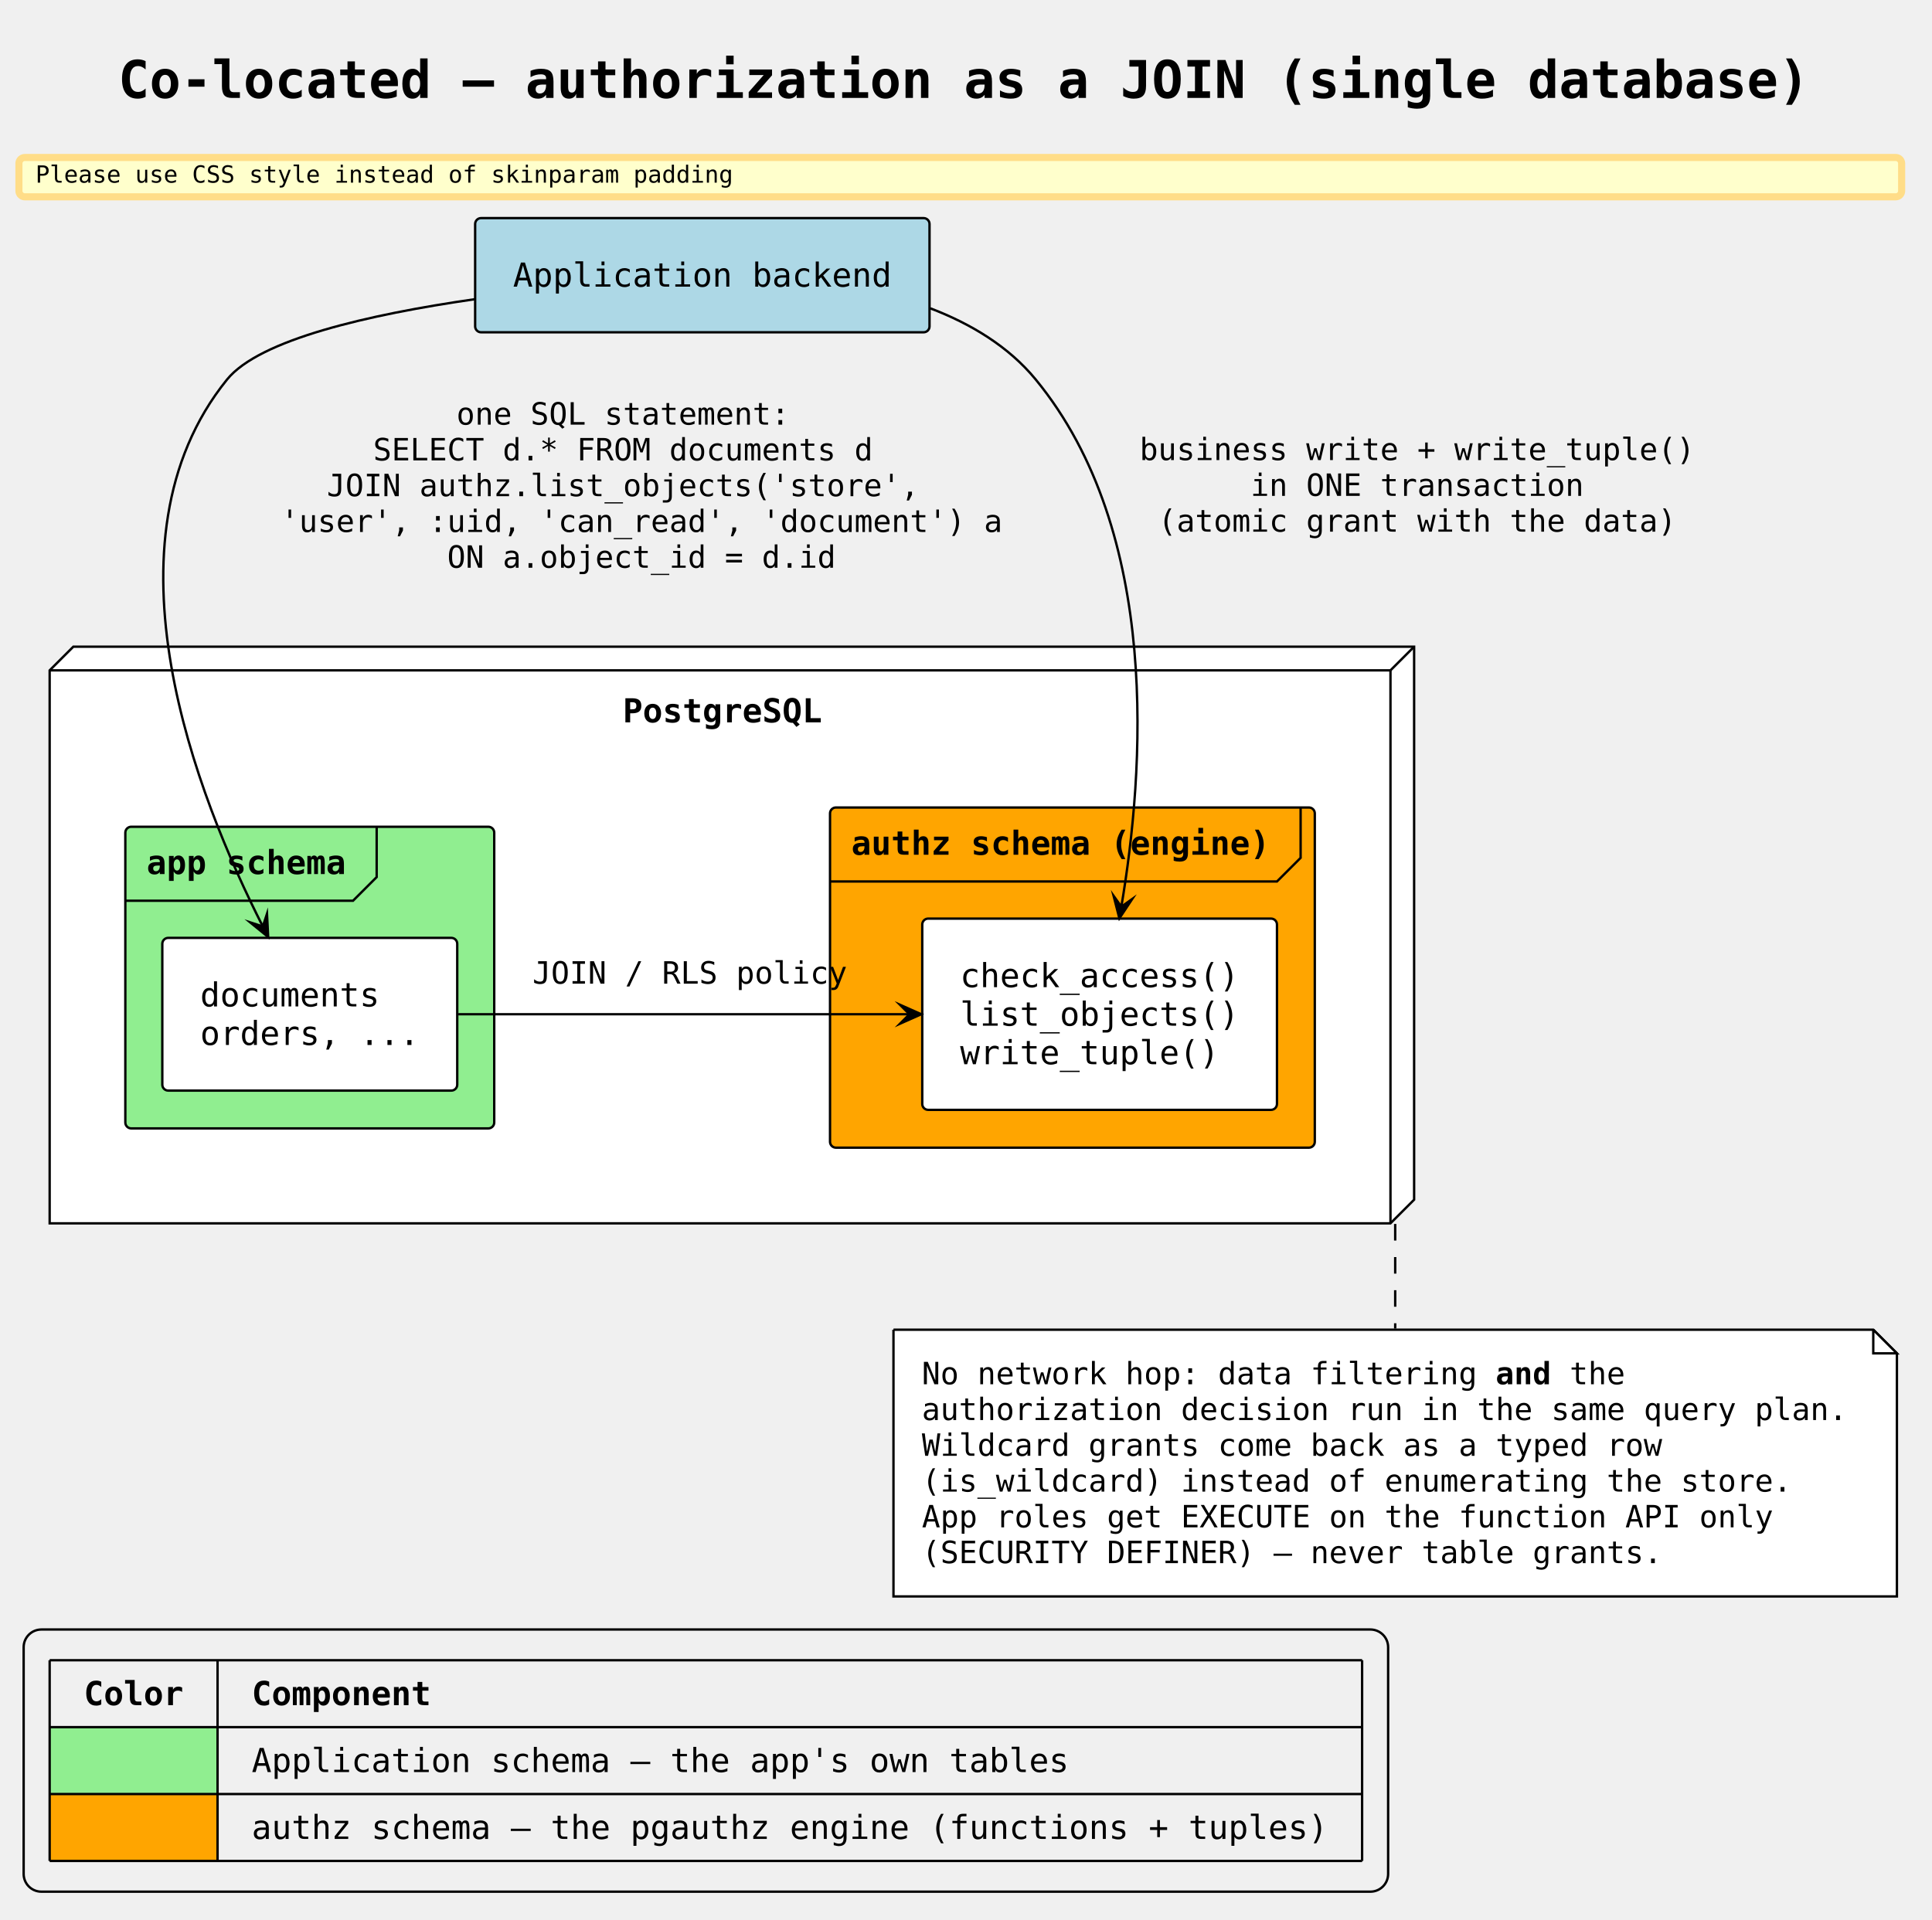
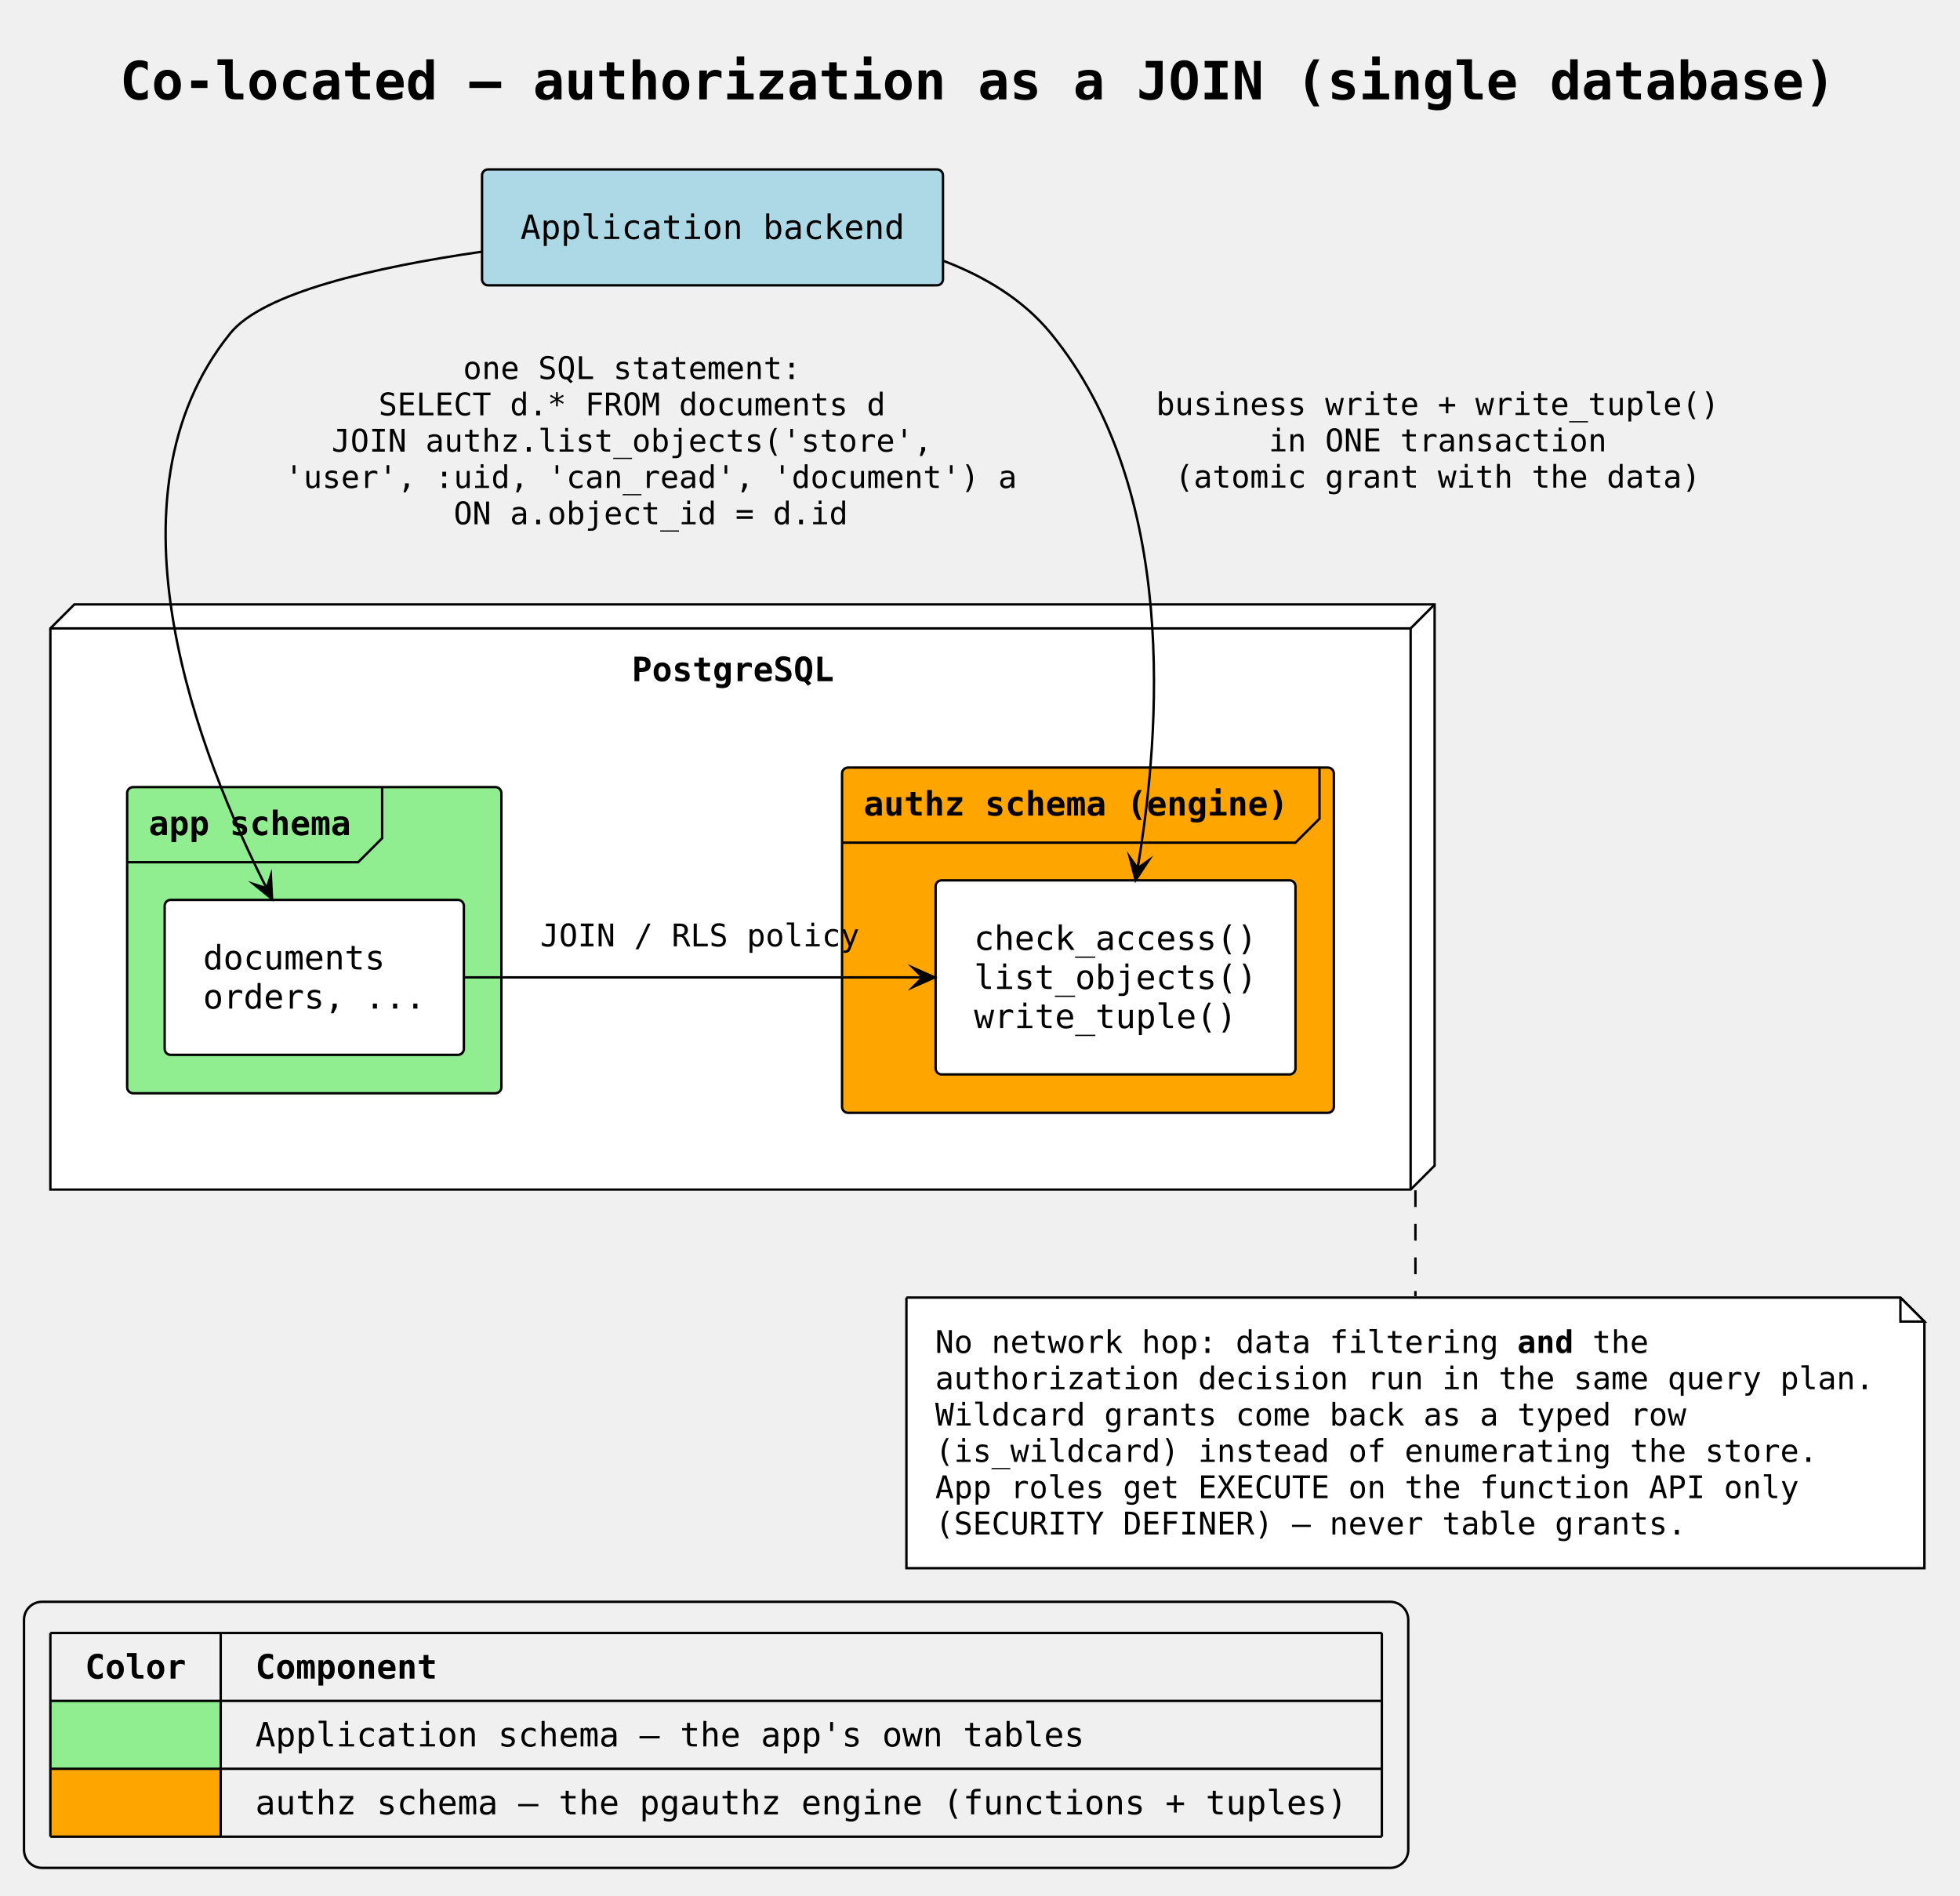
- <svg xmlns="http://www.w3.org/2000/svg" contentStyleType="text/css" data-diagram-type="DESCRIPTION" height="812px" preserveAspectRatio="none" style="width:817px;height:812px;background:#FFFFFF;" version="1.1" viewBox="0 0 817 812" width="817px" zoomAndPan="magnify">
+ <svg xmlns="http://www.w3.org/2000/svg" version="1.1" data-diagram-type="DESCRIPTION" style="width:817px;height:790px;background:#FFFFFF;" width="817px" height="790px" viewBox="0 0 817 790" zoomAndPan="magnify" preserveAspectRatio="none" contentStyleType="text/css">
  <defs />
-   <g>
+   <g font-family="sans-serif" lengthAdjust="spacing">
    <g class="title" data-source-line="10">
-       <text fill="#000000" font-family="monospace" font-size="22" font-weight="700" lengthAdjust="spacing" textLength="715.236" x="49.963" y="41.421">Co-located — authorization as a JOIN (single database)</text>
+       <text x="49.963" y="41.421" fill="#000" font-size="22" textLength="715.236" font-weight="700" font-family="monospace">Co-located — authorization as a JOIN (single database)</text>
    </g>
-     <rect fill="#FFFFCC" height="16.641" rx="2.5" ry="2.5" style="stroke:#FFDD88;stroke-width:3;" width="796.163" x="8" y="66.609" />
-     <text fill="#000000" font-family="monospace" font-size="10" lengthAdjust="spacing" textLength="295.005" x="15" y="77.25">Please use CSS style instead of skinparam padding</text>
-     <g class="cluster" data-qualified-name="pg" data-source-line="14" id="ent0002">
-       <polygon fill="#FFFFFF" points="21,283.54,31,273.54,598,273.54,598,507.43,588,517.43,21,517.43,21,283.54" style="stroke:#000000;stroke-width:1;stroke-linejoin:miter;stroke-miterlimit:10;" />
-       <line style="stroke:#000000;stroke-width:1;" x1="588" x2="598" y1="283.54" y2="273.54" />
-       <line style="stroke:#000000;stroke-width:1;" x1="21" x2="588" y1="283.54" y2="283.54" />
-       <line style="stroke:#000000;stroke-width:1;" x1="588" x2="588" y1="283.54" y2="517.43" />
-       <text fill="#000000" font-family="monospace" font-size="14" font-weight="700" lengthAdjust="spacing" textLength="84.287" x="263.356" y="305.535">PostgreSQL</text>
+     <g class="cluster" data-qualified-name="pg" id="ent0002" data-source-line="14">
+       <polygon points="21,261.899,31,251.899,598,251.899,598,485.789,588,495.789,21,495.789,21,261.899" fill="#FFF" style="stroke:#000;stroke-width:1;stroke-linejoin:miter;stroke-miterlimit:10;" />
+       <line x1="588" y1="261.899" x2="598" y2="251.899" style="stroke:#000;stroke-width:1;" />
+       <line x1="21" y1="261.899" x2="588" y2="261.899" style="stroke:#000;stroke-width:1;" />
+       <line x1="588" y1="261.899" x2="588" y2="495.789" style="stroke:#000;stroke-width:1;" />
+       <text x="263.356" y="283.894" fill="#000" font-size="14" textLength="84.287" font-weight="700" font-family="monospace">PostgreSQL</text>
    </g>
-     <g class="cluster" data-qualified-name="pg.appschema" data-source-line="15" id="ent0003">
-       <rect fill="#90EE90" height="127.59" rx="2.5" ry="2.5" style="stroke:#000000;stroke-width:1;" width="156" x="53" y="349.69" />
-       <path d="M159.287,349.69 L159.287,370.987 L149.287,380.987 L53,380.987" fill="none" style="stroke:#000000;stroke-width:1;" />
-       <text fill="#000000" font-family="monospace" font-size="14" font-weight="700" lengthAdjust="spacing" textLength="84.287" x="62" y="369.685">app schema</text>
+     <g class="cluster" data-qualified-name="pg.appschema" id="ent0003" data-source-line="15">
+       <rect x="53" y="328.049" width="156" height="127.59" fill="#90EE90" style="stroke:#000;stroke-width:1;" rx="2.5" ry="2.5" />
+       <path d="M159.287,328.049 L159.287,349.346 L149.287,359.346 L53,359.346" style="stroke:#000;stroke-width:1;" fill="none" />
+       <text x="62" y="348.044" fill="#000" font-size="14" textLength="84.287" font-weight="700" font-family="monospace">app schema</text>
    </g>
-     <g class="cluster" data-qualified-name="pg.authz" data-source-line="18" id="ent0005">
-       <rect fill="#FFA500" height="143.89" rx="2.5" ry="2.5" style="stroke:#000000;stroke-width:1;" width="205" x="351" y="341.54" />
-       <path d="M550.003,341.54 L550.003,362.837 L540.003,372.837 L351,372.837" fill="none" style="stroke:#000000;stroke-width:1;" />
-       <text fill="#000000" font-family="monospace" font-size="14" font-weight="700" lengthAdjust="spacing" textLength="177.003" x="360" y="361.535">authz schema (engine)</text>
+     <g class="cluster" data-qualified-name="pg.authz" id="ent0005" data-source-line="18">
+       <rect x="351" y="319.899" width="205" height="143.89" fill="#FFA500" style="stroke:#000;stroke-width:1;" rx="2.5" ry="2.5" />
+       <path d="M550.003,319.899 L550.003,341.196 L540.003,351.196 L351,351.196" style="stroke:#000;stroke-width:1;" fill="none" />
+       <text x="360" y="339.894" fill="#000" font-size="14" textLength="177.003" font-weight="700" font-family="monospace">authz schema (engine)</text>
    </g>
-     <g class="entity" data-qualified-name="pg.appschema.tables" data-source-line="16" id="ent0004">
-       <rect fill="#FFFFFF" height="64.594" rx="2.5" ry="2.5" style="stroke:#000000;stroke-width:1;" width="124.716" x="68.64" y="396.69" />
-       <text fill="#000000" font-family="monospace" font-size="14" lengthAdjust="spacing" textLength="75.858" x="84.64" y="425.685">documents</text>
-       <text fill="#000000" font-family="monospace" font-size="14" lengthAdjust="spacing" textLength="92.716" x="84.64" y="441.982">orders, ...</text>
+     <g class="entity" data-qualified-name="pg.appschema.tables" id="ent0004" data-source-line="16">
+       <rect x="68.64" y="375.049" width="124.716" height="64.594" fill="#FFF" style="stroke:#000;stroke-width:1;" rx="2.5" ry="2.5" />
+       <text x="84.64" y="404.044" fill="#000" font-size="14" textLength="75.858" font-family="monospace">documents</text>
+       <text x="84.64" y="420.341" fill="#000" font-size="14" textLength="92.716" font-family="monospace">orders, ...</text>
    </g>
-     <g class="entity" data-qualified-name="pg.authz.fns" data-source-line="19" id="ent0006">
-       <rect fill="#FFFFFF" height="80.891" rx="2.5" ry="2.5" style="stroke:#000000;stroke-width:1;" width="150.002" x="390" y="388.54" />
-       <text fill="#000000" font-family="monospace" font-size="14" lengthAdjust="spacing" textLength="118.002" x="406" y="417.535">check_access()</text>
-       <text fill="#000000" font-family="monospace" font-size="14" lengthAdjust="spacing" textLength="118.002" x="406" y="433.832">list_objects()</text>
-       <text fill="#000000" font-family="monospace" font-size="14" lengthAdjust="spacing" textLength="109.573" x="406" y="450.129">write_tuple()</text>
+     <g class="entity" data-qualified-name="pg.authz.fns" id="ent0006" data-source-line="19">
+       <rect x="390" y="366.899" width="150.002" height="80.891" fill="#FFF" style="stroke:#000;stroke-width:1;" rx="2.5" ry="2.5" />
+       <text x="406" y="395.894" fill="#000" font-size="14" textLength="118.002" font-family="monospace">check_access()</text>
+       <text x="406" y="412.191" fill="#000" font-size="14" textLength="118.002" font-family="monospace">list_objects()</text>
+       <text x="406" y="428.488" fill="#000" font-size="14" textLength="109.573" font-family="monospace">write_tuple()</text>
    </g>
-     <g class="entity" data-qualified-name="app" data-source-line="12" id="ent0001">
-       <rect fill="#ADD8E6" height="48.297" rx="2.5" ry="2.5" style="stroke:#000000;stroke-width:1;" width="192.145" x="200.93" y="92.25" />
-       <text fill="#000000" font-family="monospace" font-size="14" lengthAdjust="spacing" textLength="160.145" x="216.93" y="121.245">Application backend</text>
+     <g class="entity" data-qualified-name="app" id="ent0001" data-source-line="12">
+       <rect x="200.93" y="70.609" width="192.146" height="48.297" fill="#ADD8E6" style="stroke:#000;stroke-width:1;" rx="2.5" ry="2.5" />
+       <text x="216.93" y="99.604" fill="#000" font-size="14" textLength="160.146" font-family="monospace">Application backend</text>
    </g>
-     <g class="entity" data-qualified-name="GMN10" data-source-line="29" id="ent0011">
-       <path d="M377.83,562.43 L377.83,675.227 L802.163,675.227 L802.163,572.43 L792.163,562.43 L377.83,562.43" fill="#FFFFFF" style="stroke:#000000;stroke-width:1;" />
-       <path d="M792.163,562.43 L792.163,572.43 L802.163,572.43 L792.163,562.43" fill="#FFFFFF" style="stroke:#000000;stroke-width:1;" />
-       <text fill="#000000" font-family="monospace" font-size="13" lengthAdjust="spacing" textLength="234.8" x="389.83" y="585.497">No network hop: data filtering</text>
-       <text fill="#000000" font-family="monospace" font-size="13" font-weight="700" lengthAdjust="spacing" textLength="23.48" x="632.457" y="585.497">and</text>
-       <text fill="#000000" font-family="monospace" font-size="13" lengthAdjust="spacing" textLength="23.48" x="663.763" y="585.497">the</text>
-       <text fill="#000000" font-family="monospace" font-size="13" lengthAdjust="spacing" textLength="391.333" x="389.83" y="600.63">authorization decision run in the same query plan.</text>
-       <text fill="#000000" font-family="monospace" font-size="13" lengthAdjust="spacing" textLength="313.066" x="389.83" y="615.763">Wildcard grants come back as a typed row</text>
-       <text fill="#000000" font-family="monospace" font-size="13" lengthAdjust="spacing" textLength="367.853" x="389.83" y="630.895">(is_wildcard) instead of enumerating the store.</text>
-       <text fill="#000000" font-family="monospace" font-size="13" lengthAdjust="spacing" textLength="360.026" x="389.83" y="646.028">App roles get EXECUTE on the function API only</text>
-       <text fill="#000000" font-family="monospace" font-size="13" lengthAdjust="spacing" textLength="313.066" x="389.83" y="661.161">(SECURITY DEFINER) — never table grants.</text>
+     <g class="entity" data-qualified-name="GMN10" id="ent0011" data-source-line="29">
+       <path d="M377.83,540.789 L377.83,653.586 L802.163,653.586 L802.163,550.789 L792.163,540.789 L377.83,540.789" style="stroke:#000;stroke-width:1;" fill="#FFF" />
+       <path d="M792.163,540.789 L792.163,550.789 L802.163,550.789 L792.163,540.789" style="stroke:#000;stroke-width:1;" fill="#FFF" />
+       <text x="389.83" y="563.856" fill="#000" font-size="13" textLength="234.8" font-family="monospace">No network hop: data filtering</text>
+       <text x="632.456" y="563.856" fill="#000" font-size="13" textLength="23.48" font-weight="700" font-family="monospace">and</text>
+       <text x="663.763" y="563.856" fill="#000" font-size="13" textLength="23.48" font-family="monospace">the</text>
+       <text x="389.83" y="578.989" fill="#000" font-size="13" textLength="391.333" font-family="monospace">authorization decision run in the same query plan.</text>
+       <text x="389.83" y="594.122" fill="#000" font-size="13" textLength="313.066" font-family="monospace">Wildcard grants come back as a typed row</text>
+       <text x="389.83" y="609.255" fill="#000" font-size="13" textLength="367.853" font-family="monospace">(is_wildcard) instead of enumerating the store.</text>
+       <text x="389.83" y="624.388" fill="#000" font-size="13" textLength="360.026" font-family="monospace">App roles get EXECUTE on the function API only</text>
+       <text x="389.83" y="639.52" fill="#000" font-size="13" textLength="313.066" font-family="monospace">(SECURITY DEFINER) — never table grants.</text>
    </g>
-     <g class="link" data-entity-1="ent0001" data-entity-2="ent0004" data-link-type="dependency" data-source-line="23" id="lnk7">
-       <path d="M200.69,126.57 C155.98,133.02 109.68,143.61 96,160.54 C40.52,229.2 83.458,337.291 111.148,391.871" fill="none" id="app-to-tables" style="stroke:#000000;stroke-width:1;" />
-       <polygon fill="#000000" points="113.41,396.33,112.905,386.494,111.148,391.871,105.771,390.114,113.41,396.33" style="stroke:#000000;stroke-width:1;stroke-linejoin:miter;stroke-miterlimit:10;" />
-       <text fill="#000000" font-family="monospace" font-size="13" lengthAdjust="spacing" textLength="140.88" x="193.007" y="179.607">one SQL statement:</text>
-       <text fill="#000000" font-family="monospace" font-size="13" lengthAdjust="spacing" textLength="211.32" x="157.787" y="194.74">SELECT d.* FROM documents d</text>
-       <text fill="#000000" font-family="monospace" font-size="13" lengthAdjust="spacing" textLength="250.453" x="138.22" y="209.873">JOIN authz.list_objects('store',</text>
-       <text fill="#000000" font-family="monospace" font-size="13" lengthAdjust="spacing" textLength="305.24" x="118.653" y="225.005">'user', :uid, 'can_read', 'document') a</text>
-       <text fill="#000000" font-family="monospace" font-size="13" lengthAdjust="spacing" textLength="164.36" x="189.093" y="240.138">ON a.object_id = d.id</text>
+     <g class="link" data-entity-1="ent0001" data-entity-2="ent0004" id="lnk7" data-source-line="23" data-link-type="dependency">
+       <path d="M200.69,104.929 C155.98,111.379 109.68,121.969 96,138.899 C40.52,207.559 83.458,315.65 111.148,370.23" style="stroke:#000;stroke-width:1;" fill="none" id="app-to-tables" />
+       <polygon points="113.41,374.689,112.905,364.853,111.148,370.23,105.771,368.473,113.41,374.689" fill="#000" style="stroke:#000;stroke-width:1;stroke-linejoin:miter;stroke-miterlimit:10;" />
+       <text x="193.007" y="157.966" fill="#000" font-size="13" textLength="140.88" font-family="monospace">one SQL statement:</text>
+       <text x="157.787" y="173.099" fill="#000" font-size="13" textLength="211.32" font-family="monospace">SELECT d.* FROM documents d</text>
+       <text x="138.22" y="188.232" fill="#000" font-size="13" textLength="250.453" font-family="monospace">JOIN authz.list_objects('store',</text>
+       <text x="118.653" y="203.365" fill="#000" font-size="13" textLength="305.24" font-family="monospace">'user', :uid, 'can_read', 'document') a</text>
+       <text x="189.093" y="218.498" fill="#000" font-size="13" textLength="164.36" font-family="monospace">ON a.object_id = d.id</text>
    </g>
-     <g class="link" data-entity-1="ent0004" data-entity-2="ent0006" data-link-type="dependency" data-source-line="24" id="lnk8">
-       <path d="M193.82,428.99 C249.38,428.99 325.55,428.99 384.59,428.99" fill="none" id="tables-to-fns" style="stroke:#000000;stroke-width:1;" />
-       <polygon fill="#000000" points="389.59,428.99,380.59,424.99,384.59,428.99,380.59,432.99,389.59,428.99" style="stroke:#000000;stroke-width:1;stroke-linejoin:miter;stroke-miterlimit:10;" />
-       <text fill="#000000" font-family="monospace" font-size="13" lengthAdjust="spacing" textLength="133.053" x="225.18" y="416.057">JOIN / RLS policy</text>
+     <g class="link" data-entity-1="ent0004" data-entity-2="ent0006" id="lnk8" data-source-line="24" data-link-type="dependency">
+       <path d="M193.82,407.349 C249.38,407.349 325.55,407.349 384.59,407.349" style="stroke:#000;stroke-width:1;" fill="none" id="tables-to-fns" />
+       <polygon points="389.59,407.349,380.59,403.349,384.59,407.349,380.59,411.349,389.59,407.349" fill="#000" style="stroke:#000;stroke-width:1;stroke-linejoin:miter;stroke-miterlimit:10;" />
+       <text x="225.18" y="394.416" fill="#000" font-size="13" textLength="133.053" font-family="monospace">JOIN / RLS policy</text>
    </g>
-     <g class="link" data-entity-1="ent0001" data-entity-2="ent0006" data-link-type="dependency" data-source-line="26" id="lnk9">
-       <path d="M393.41,130.41 C410.49,136.92 426.47,146.49 438,160.54 C491.29,225.48 483.821,326.39 474.191,383.51" fill="none" id="app-to-fns" style="stroke:#000000;stroke-width:1;" />
-       <polygon fill="#000000" points="473.36,388.44,478.801,380.23,474.191,383.51,470.912,378.9,473.36,388.44" style="stroke:#000000;stroke-width:1;stroke-linejoin:miter;stroke-miterlimit:10;" />
-       <text fill="#000000" font-family="monospace" font-size="13" lengthAdjust="spacing" textLength="234.8" x="481.9" y="194.607">business write + write_tuple()</text>
-       <text fill="#000000" font-family="monospace" font-size="13" lengthAdjust="spacing" textLength="140.88" x="528.86" y="209.74">in ONE transaction</text>
-       <text fill="#000000" font-family="monospace" font-size="13" lengthAdjust="spacing" textLength="219.147" x="489.727" y="224.873">(atomic grant with the data)</text>
+     <g class="link" data-entity-1="ent0001" data-entity-2="ent0006" id="lnk9" data-source-line="26" data-link-type="dependency">
+       <path d="M393.41,108.769 C410.49,115.279 426.47,124.849 438,138.899 C491.29,203.839 483.821,304.749 474.191,361.869" style="stroke:#000;stroke-width:1;" fill="none" id="app-to-fns" />
+       <polygon points="473.36,366.799,478.801,358.59,474.191,361.869,470.912,357.26,473.36,366.799" fill="#000" style="stroke:#000;stroke-width:1;stroke-linejoin:miter;stroke-miterlimit:10;" />
+       <text x="481.9" y="172.966" fill="#000" font-size="13" textLength="234.8" font-family="monospace">business write + write_tuple()</text>
+       <text x="528.86" y="188.099" fill="#000" font-size="13" textLength="140.88" font-family="monospace">in ONE transaction</text>
+       <text x="489.727" y="203.232" fill="#000" font-size="13" textLength="219.146" font-family="monospace">(atomic grant with the data)</text>
    </g>
-     <g class="link" data-entity-1="ent0002" data-entity-2="ent0011" data-link-type="association" data-source-line="29" id="lnk12">
-       <path d="M590,517.703 C590,518.159 590,518.616 590,519.072 C590,533.682 590,548.447 590,561.95" fill="none" id="pg-GMN10" style="stroke:#000000;stroke-width:1;stroke-dasharray:7,7;" />
+     <g class="link" data-entity-1="ent0002" data-entity-2="ent0011" id="lnk12" data-source-line="29" data-link-type="association">
+       <path d="M590,496.063 C590,496.519 590,496.975 590,497.432 C590,512.041 590,526.807 590,540.309" style="stroke:#000;stroke-width:1;stroke-dasharray:7,7;" fill="none" id="pg-GMN10" />
    </g>
    <g class="legend" data-source-line="37">
-       <rect fill="none" height="110.891" rx="7.5" ry="7.5" style="stroke:#000000;stroke-width:1;" width="577.009" x="10" y="689.227" />
-       <text fill="#000000" font-family="monospace" font-size="14" font-weight="700" lengthAdjust="spacing" textLength="42.144" x="35.429" y="721.222">Color</text>
-       <text fill="#000000" font-family="monospace" font-size="14" font-weight="700" lengthAdjust="spacing" textLength="75.858" x="106.43" y="721.222">Component</text>
-       <rect fill="#90EE90" height="28.297" style="stroke:none;stroke-width:1;" width="71.001" x="21" y="730.524" />
-       <text fill="#000000" font-family="monospace" font-size="14" lengthAdjust="spacing" textLength="8.429" x="27" y="749.519"> </text>
-       <text fill="#000000" font-family="monospace" font-size="14" lengthAdjust="spacing" textLength="345.577" x="106.43" y="749.519">Application schema — the app's own tables</text>
-       <rect fill="#FFA500" height="28.297" style="stroke:none;stroke-width:1;" width="71.001" x="21" y="758.821" />
-       <text fill="#000000" font-family="monospace" font-size="14" lengthAdjust="spacing" textLength="8.429" x="27" y="777.816"> </text>
-       <text fill="#000000" font-family="monospace" font-size="14" lengthAdjust="spacing" textLength="455.15" x="106.43" y="777.816">authz schema — the pgauthz engine (functions + tuples)</text>
-       <line style="stroke:#000000;stroke-width:1;" x1="21" x2="576.009" y1="702.227" y2="702.227" />
-       <line style="stroke:#000000;stroke-width:1;" x1="21" x2="576.009" y1="730.524" y2="730.524" />
-       <line style="stroke:#000000;stroke-width:1;" x1="21" x2="576.009" y1="758.821" y2="758.821" />
-       <line style="stroke:#000000;stroke-width:1;" x1="21" x2="576.009" y1="787.117" y2="787.117" />
-       <line style="stroke:#000000;stroke-width:1;" x1="21" x2="21" y1="702.227" y2="787.117" />
-       <line style="stroke:#000000;stroke-width:1;" x1="92.001" x2="92.001" y1="702.227" y2="787.117" />
-       <line style="stroke:#000000;stroke-width:1;" x1="576.009" x2="576.009" y1="702.227" y2="787.117" />
+       <rect x="10" y="667.586" width="577.009" height="110.891" fill="none" style="stroke:#000;stroke-width:1;" rx="7.5" ry="7.5" />
+       <text x="35.429" y="699.581" fill="#000" font-size="14" textLength="42.144" font-weight="700" font-family="monospace">Color</text>
+       <text x="106.43" y="699.581" fill="#000" font-size="14" textLength="75.858" font-weight="700" font-family="monospace">Component</text>
+       <rect x="21" y="708.883" width="71.001" height="28.297" fill="#90EE90" style="stroke:none;" />
+       <text x="27" y="727.878" fill="#000" font-size="14" font-family="monospace"> </text>
+       <text x="106.43" y="727.878" fill="#000" font-size="14" textLength="345.577" font-family="monospace">Application schema — the app's own tables</text>
+       <rect x="21" y="737.18" width="71.001" height="28.297" fill="#FFA500" style="stroke:none;" />
+       <text x="27" y="756.175" fill="#000" font-size="14" font-family="monospace"> </text>
+       <text x="106.43" y="756.175" fill="#000" font-size="14" textLength="455.15" font-family="monospace">authz schema — the pgauthz engine (functions + tuples)</text>
+       <line x1="21" y1="680.586" x2="576.009" y2="680.586" style="stroke:#000;stroke-width:1;" />
+       <line x1="21" y1="708.883" x2="576.009" y2="708.883" style="stroke:#000;stroke-width:1;" />
+       <line x1="21" y1="737.18" x2="576.009" y2="737.18" style="stroke:#000;stroke-width:1;" />
+       <line x1="21" y1="765.477" x2="576.009" y2="765.477" style="stroke:#000;stroke-width:1;" />
+       <line x1="21" y1="680.586" x2="21" y2="765.477" style="stroke:#000;stroke-width:1;" />
+       <line x1="92.001" y1="680.586" x2="92.001" y2="765.477" style="stroke:#000;stroke-width:1;" />
+       <line x1="576.009" y1="680.586" x2="576.009" y2="765.477" style="stroke:#000;stroke-width:1;" />
    </g>
  </g>
</svg>
